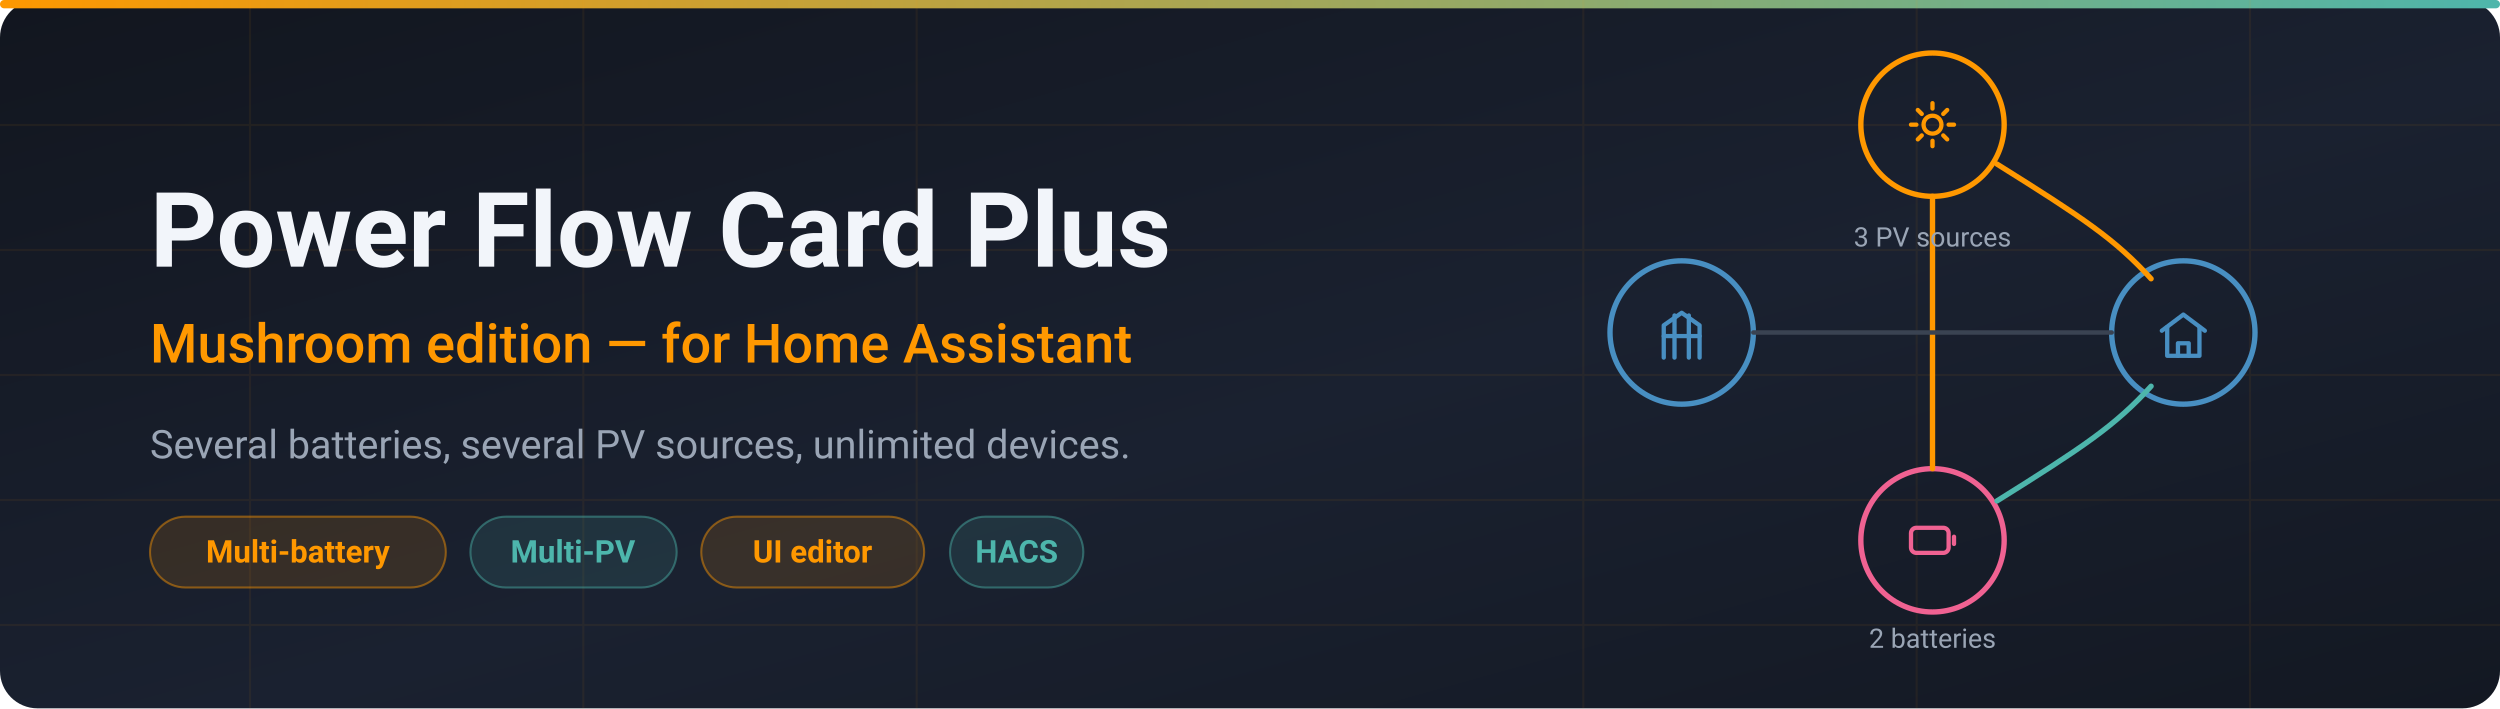
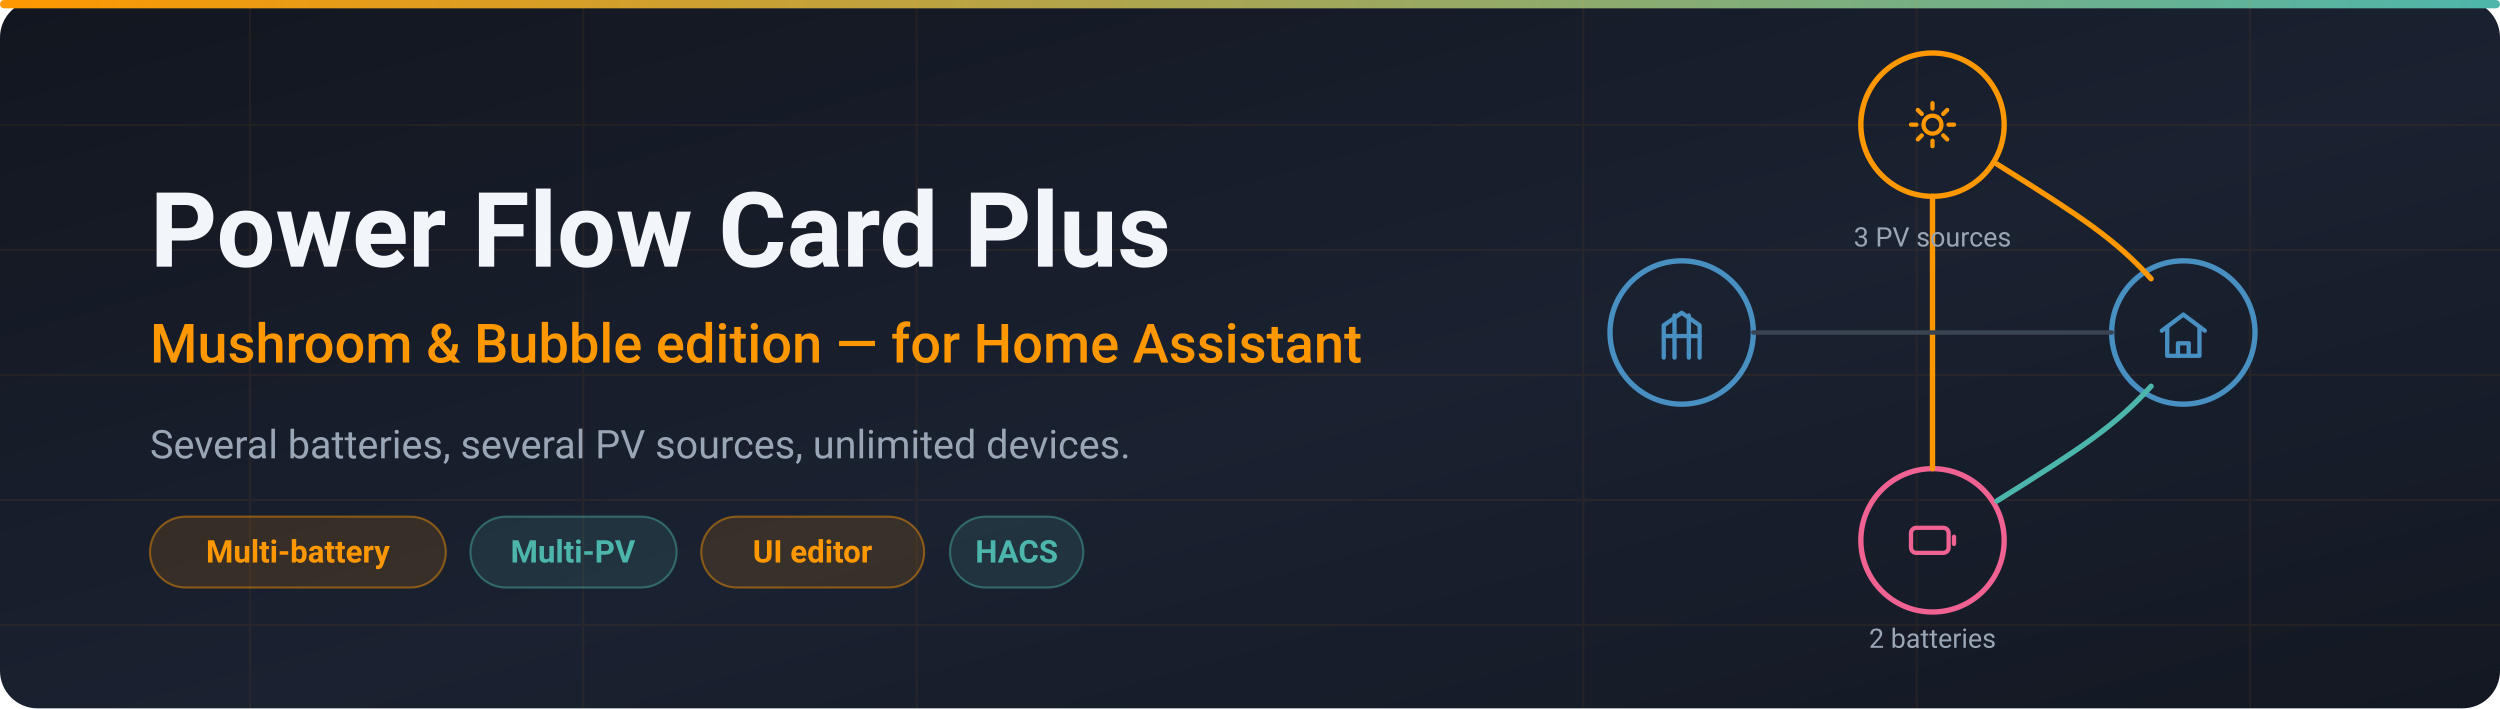
- <svg xmlns="http://www.w3.org/2000/svg" viewBox="0 0 1200 340" width="1200" height="340" role="img" aria-label="Power Flow Card Plus Mushroom - Home Assistant energy flow card with multiple batteries and PV sources">
+ <svg xmlns="http://www.w3.org/2000/svg" viewBox="0 0 1200 340" width="1200" height="340" role="img" aria-label="Power Flow Card Plus Mushroom &amp; Bubble - Home Assistant energy flow card with multiple batteries and PV sources">
  <defs>
    <linearGradient id="bg" x1="0" y1="0" x2="1" y2="1">
      <stop offset="0%" stop-color="#12161F" />
      <stop offset="55%" stop-color="#1A2130" />
      <stop offset="100%" stop-color="#131822" />
    </linearGradient>
    <linearGradient id="accent" x1="0" y1="0" x2="1" y2="0">
      <stop offset="0%" stop-color="#FF9800" />
      <stop offset="100%" stop-color="#4DB6AC" />
    </linearGradient>
    <linearGradient id="wire" x1="0" y1="0" x2="1" y2="0">
      <stop offset="0%" stop-color="#FF9800" stop-opacity="0.15" />
      <stop offset="50%" stop-color="#FF9800" stop-opacity="0.9" />
      <stop offset="100%" stop-color="#4DB6AC" stop-opacity="0.15" />
    </linearGradient>
  </defs>
  <rect width="1200" height="340" rx="18" fill="url(#bg)" />
  <rect x="0" y="0" width="1200" height="4" rx="2" fill="url(#accent)" />
  <g stroke="#FF9800" stroke-opacity="0.06" stroke-width="1">
    <path d="M0 60H1200M0 120H1200M0 180H1200M0 240H1200M0 300H1200M120 0V340M280 0V340M440 0V340M760 0V340M920 0V340M1080 0V340" />
  </g>
  <text x="72" y="128" font-family="-apple-system,BlinkMacSystemFont,'Segoe UI',Roboto,Helvetica,Arial,sans-serif" font-size="50" font-weight="700" fill="#F2F5FA">Power Flow Card Plus</text>
-   <text x="72" y="174" font-family="-apple-system,BlinkMacSystemFont,'Segoe UI',Roboto,Helvetica,Arial,sans-serif" font-size="26" font-weight="500" fill="#FF9800">Mushroom edition — for Home Assistant</text>
+   <text x="72" y="174" font-family="-apple-system,BlinkMacSystemFont,'Segoe UI',Roboto,Helvetica,Arial,sans-serif" font-size="26" font-weight="500" fill="#FF9800">Mushroom &amp; Bubble edition — for Home Assistant</text>
  <text x="72" y="220" font-family="-apple-system,BlinkMacSystemFont,'Segoe UI',Roboto,Helvetica,Arial,sans-serif" font-size="19" fill="#9AA5B5">Several batteries, several PV sources, unlimited devices.</text>
  <rect x="72" y="248" width="142" height="34" rx="17" fill="#FF9800" fill-opacity="0.13" stroke="#FF9800" stroke-opacity="0.45" />
  <text x="143" y="270" font-family="-apple-system,BlinkMacSystemFont,'Segoe UI',Roboto,Helvetica,Arial,sans-serif" font-size="15" font-weight="600" fill="#FF9800" text-anchor="middle">Multi-battery</text>
  <rect x="225.8" y="248" width="99" height="34" rx="17" fill="#4DB6AC" fill-opacity="0.13" stroke="#4DB6AC" stroke-opacity="0.45" />
  <text x="275" y="270" font-family="-apple-system,BlinkMacSystemFont,'Segoe UI',Roboto,Helvetica,Arial,sans-serif" font-size="15" font-weight="600" fill="#4DB6AC" text-anchor="middle">Multi-PV</text>
  <rect x="336.6" y="248" width="107" height="34" rx="17" fill="#FF9800" fill-opacity="0.13" stroke="#FF9800" stroke-opacity="0.45" />
  <text x="390" y="270" font-family="-apple-system,BlinkMacSystemFont,'Segoe UI',Roboto,Helvetica,Arial,sans-serif" font-size="15" font-weight="600" fill="#FF9800" text-anchor="middle">UI editor</text>
  <rect x="456.0" y="248" width="64" height="34" rx="17" fill="#4DB6AC" fill-opacity="0.13" stroke="#4DB6AC" stroke-opacity="0.45" />
  <text x="488" y="270" font-family="-apple-system,BlinkMacSystemFont,'Segoe UI',Roboto,Helvetica,Arial,sans-serif" font-size="15" font-weight="600" fill="#4DB6AC" text-anchor="middle">HACS</text>
  <g transform="translate(790,22) scale(0.86)">
    <circle cx="160" cy="44" r="40" fill="none" stroke="#ff9800" stroke-width="3" />
    <circle cx="20" cy="160" r="40" fill="none" stroke="#488fc2" stroke-width="3" />
    <circle cx="300" cy="160" r="40" fill="none" stroke="#488fc2" stroke-width="3" />
    <circle cx="160" cy="276" r="40" fill="none" stroke="#f06292" stroke-width="3" />
    <g transform="translate(146,30)" fill="none" stroke="#ff9800" stroke-width="2.4" stroke-linecap="round">
      <circle cx="14" cy="14" r="5" />
      <path d="M14 2v3M14 23v3M2 14h3M23 14h3M5.8 5.8l2.2 2.2M20 20l2.2 2.2M22.2 5.8L20 8M8 20l-2.2 2.2" />
    </g>
    <g transform="translate(6,146)" fill="none" stroke="#488fc2" stroke-width="2.4" stroke-linecap="round" stroke-linejoin="round">
      <path d="M4 28V10L14 3l10 7v18" />
      <path d="M4 16h20M10 4.5V28M18 4.5V28" />
    </g>
    <g transform="translate(286,146)" fill="none" stroke="#488fc2" stroke-width="2.4" stroke-linecap="round" stroke-linejoin="round">
      <path d="M2 13l12-9 12 9" />
      <path d="M5 11v16h18V11" />
      <path d="M11 27v-7h6v7" />
    </g>
    <g transform="translate(146,262)" fill="none" stroke="#f06292" stroke-width="2.4" stroke-linecap="round" stroke-linejoin="round">
      <rect x="2" y="7" width="21" height="14" rx="3" />
      <path d="M26 12v4" />
    </g>
    <path d="M196 66 C 244 96, 262 108, 282 130" fill="none" stroke="#ff9800" stroke-width="3" stroke-linecap="round" />
    <path d="M160 84 L160 236" fill="none" stroke="#ff9800" stroke-width="3" stroke-linecap="round" />
    <path d="M196 254 C 244 224, 262 212, 282 190" fill="none" stroke="#4db6ac" stroke-width="3" stroke-linecap="round" />
    <path d="M60 160 L260 160" fill="none" stroke="#3a4352" stroke-width="2.5" stroke-linecap="round" />
    <text x="160" y="112" font-family="-apple-system,BlinkMacSystemFont,'Segoe UI',Roboto,Helvetica,Arial,sans-serif" font-size="15" fill="#9AA5B5" text-anchor="middle">3 PV sources</text>
    <text x="160" y="336" font-family="-apple-system,BlinkMacSystemFont,'Segoe UI',Roboto,Helvetica,Arial,sans-serif" font-size="15" fill="#9AA5B5" text-anchor="middle">2 batteries</text>
  </g>
</svg>
